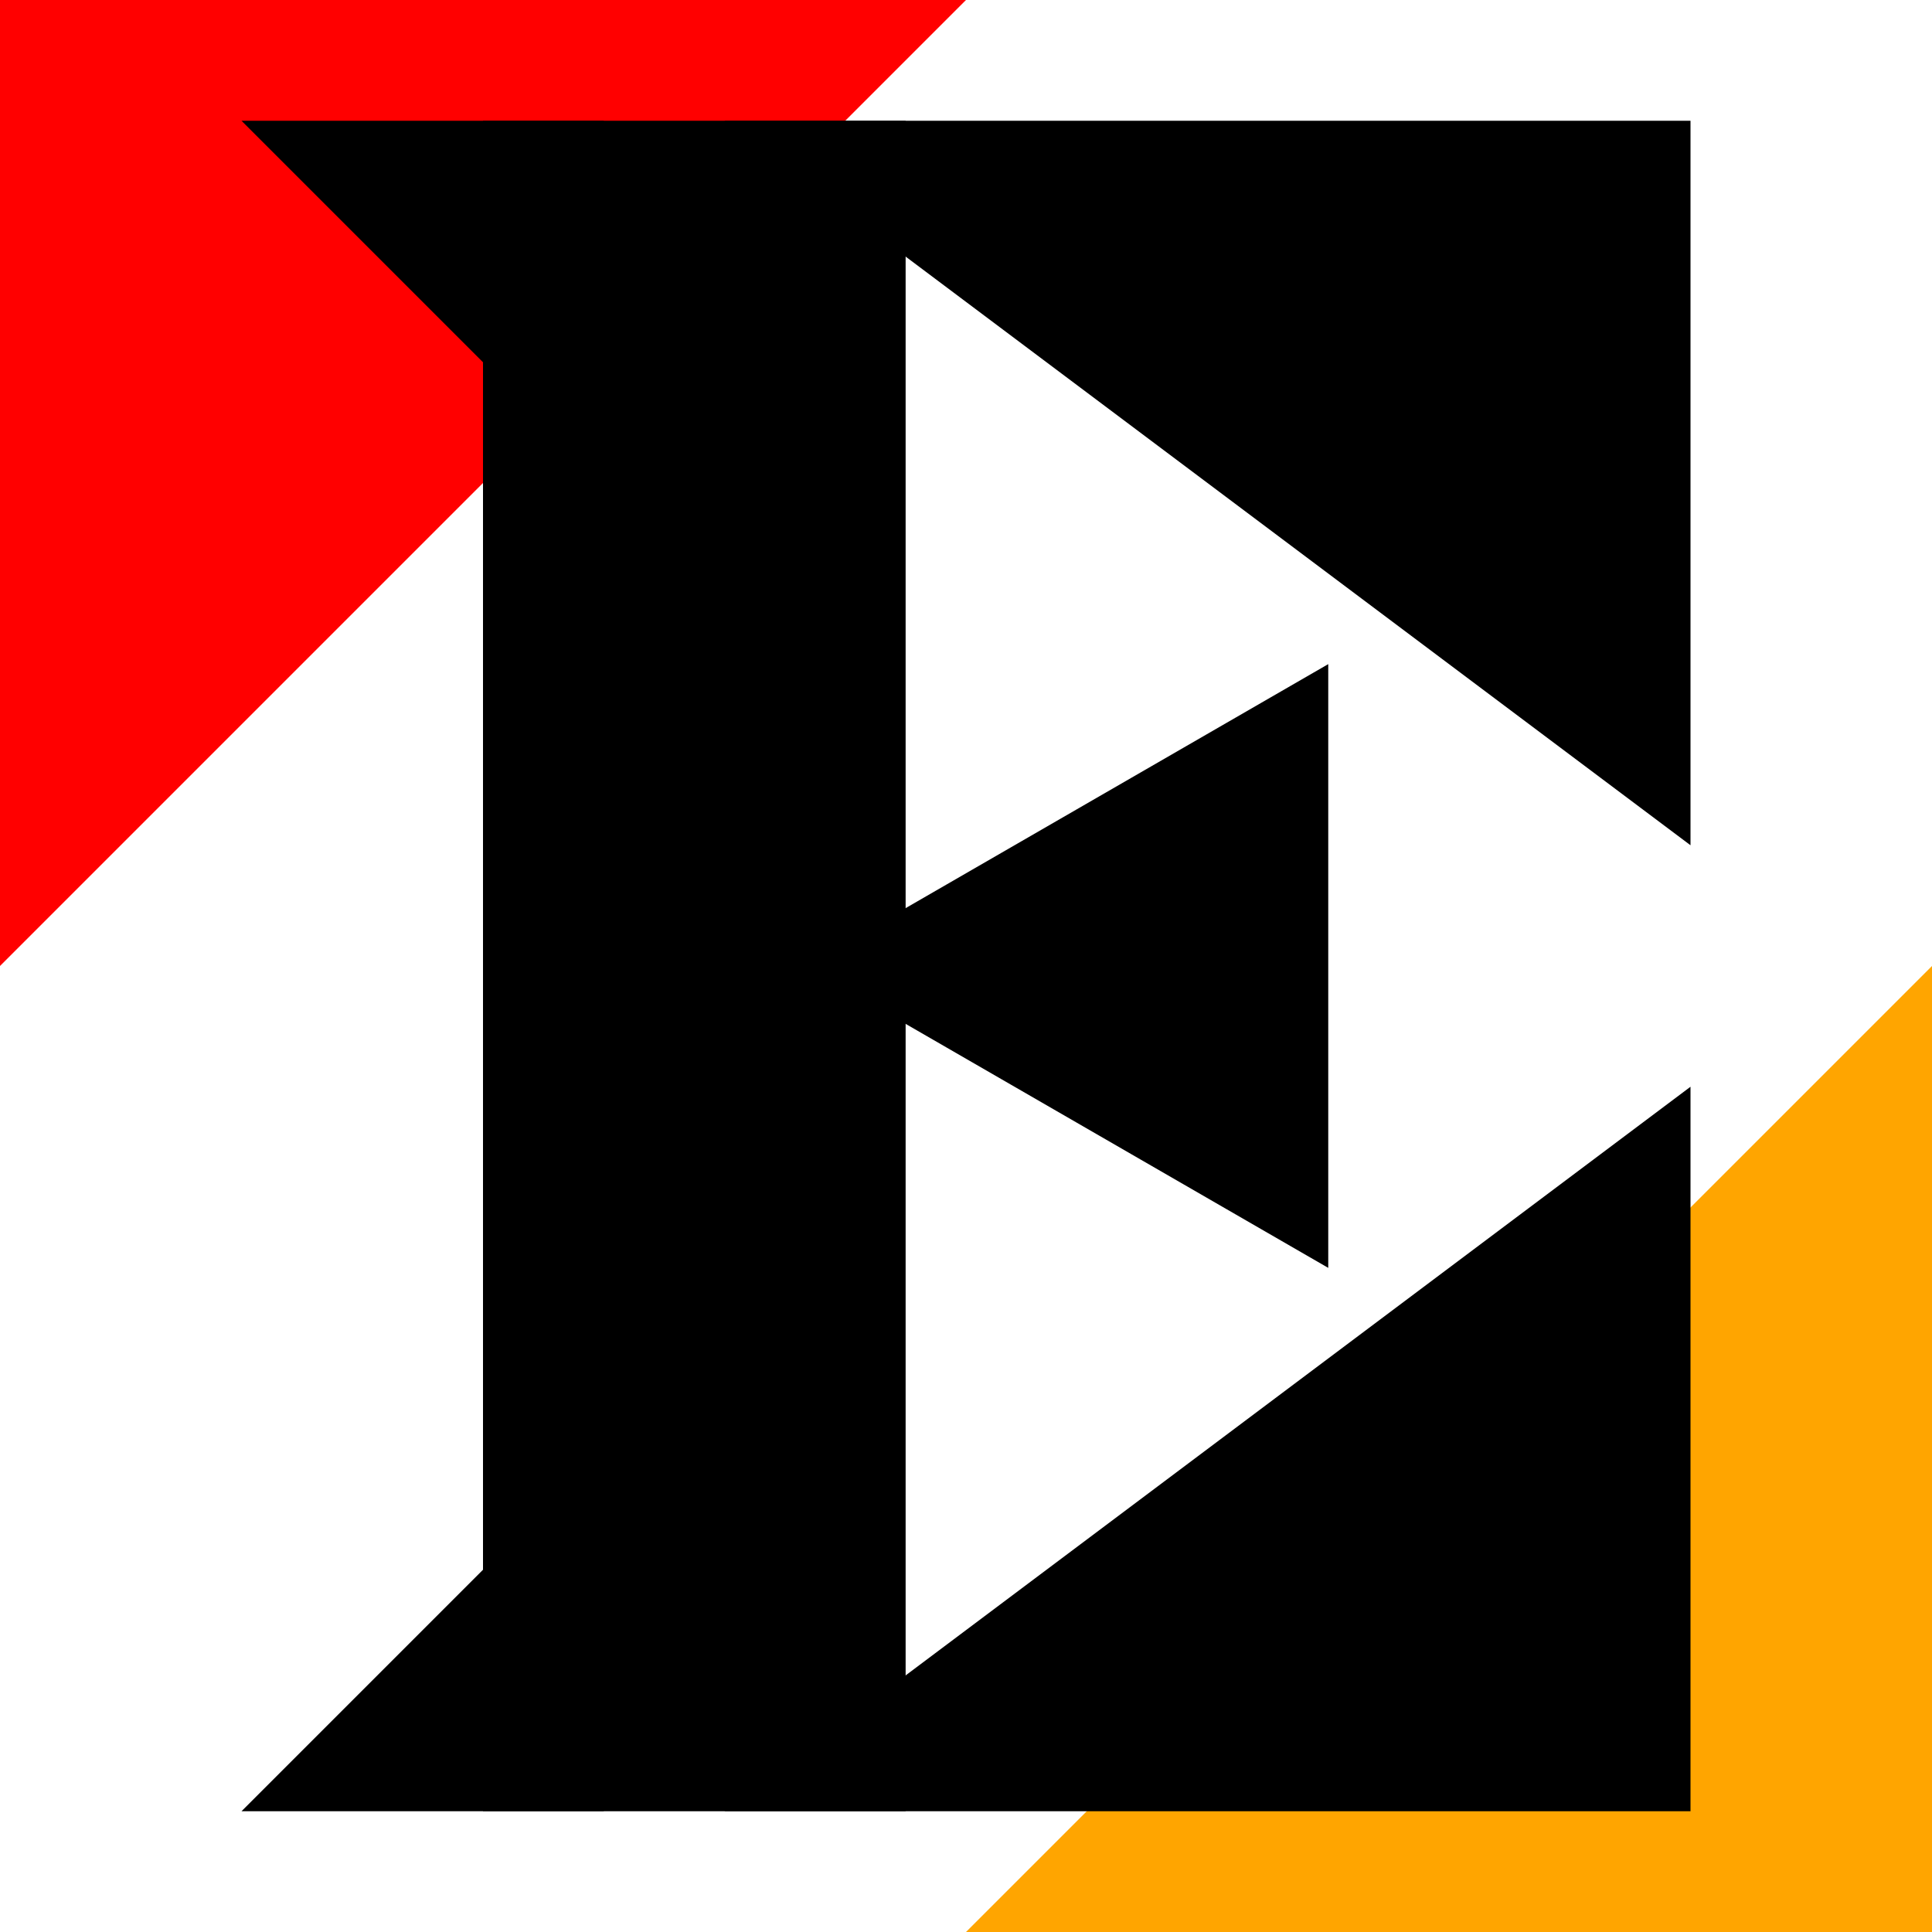
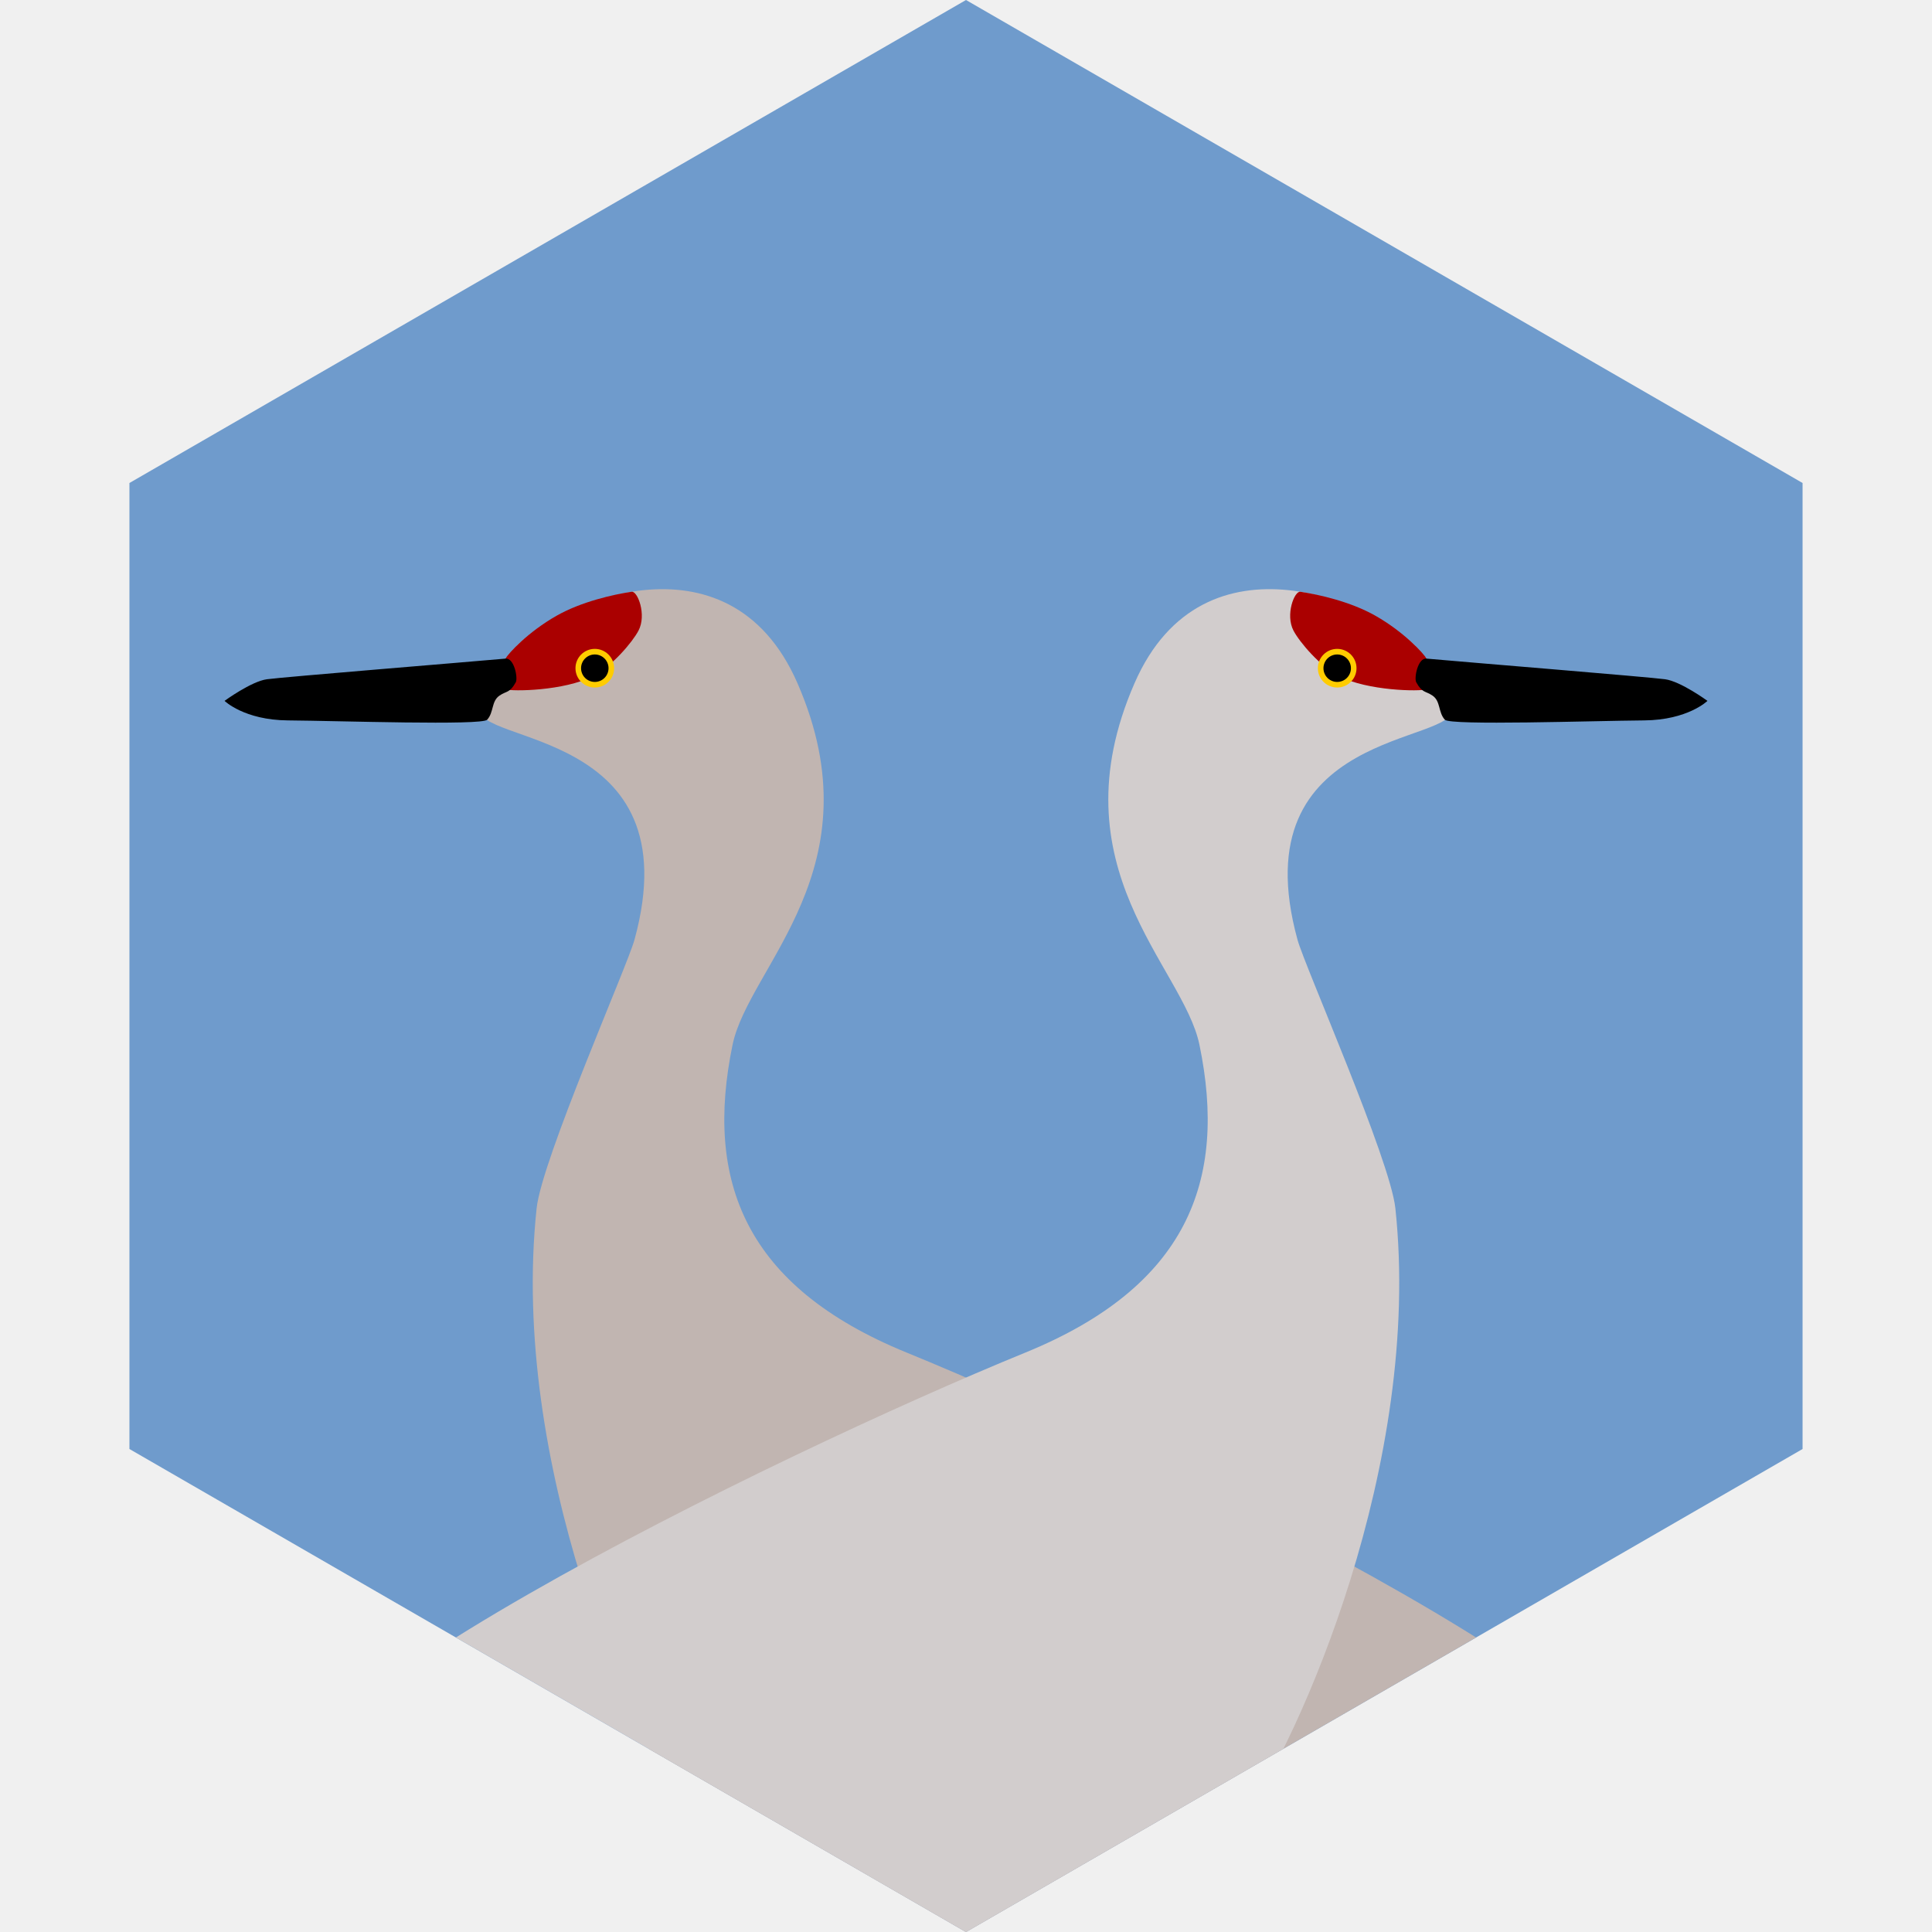
- <svg xmlns="http://www.w3.org/2000/svg" width="16mm" height="16mm" viewBox="0 0 16 16" version="1.1">
-   <rect id="bg" x="0" y="0" width="16" height="16" fill="#ffffff" />
-   <polygon id="stripe1" points="0,0 8,0 0,8" fill="red" />
-   <polygon id="stripe2" points="8,16 16,8 16,16" fill="orange" />
-   <rect id="stem" x="4" y="1" width="3.5" height="14" fill="#000000" />
-   <polygon id="top" points="6,1 14,1 14,7" fill="#000000" />
-   <polygon id="bottom" points="6,15 14,15 14,9" fill="#000000" />
-   <polygon id="middle" points="11,5.5 11,10.5 6.67,8" fill="#000000" />
-   <polygon id="topserif" points="2,1 5,1 5,4" fill="#000000" />
-   <polygon id="bottomserif" points="2,15 5,15 5,12" fill="#000000" />
+ <svg xmlns="http://www.w3.org/2000/svg" width="100mm" height="100mm" viewBox="0 0 100 100" version="1.1" id="svg1" xml:space="preserve">
+   <defs id="defs1">
+     <clipPath clipPathUnits="userSpaceOnUse" id="clipPath28">
+       <path style="fill:#000000;fill-opacity:1;stroke:#000000;stroke-width:0;stroke-linecap:round;stroke-linejoin:round;stroke-dasharray:none" id="path29" d="m 50,0 43.301,25 -10e-7,50 L 50,100 6.699,75 l 1.4e-6,-50 z" />
+     </clipPath>
+     <clipPath clipPathUnits="userSpaceOnUse" id="clipPath29">
+       <path style="fill:#000000;fill-opacity:1;stroke:#000000;stroke-width:0;stroke-linecap:round;stroke-linejoin:round;stroke-dasharray:none" id="path30" d="m -52.642,0 43.301,25 -1.3e-6,50 L -52.642,100 l -43.301,-25 2e-6,-50 z" transform="scale(-1,1)" />
+     </clipPath>
+     <clipPath clipPathUnits="userSpaceOnUse" id="clipPath30">
+       <path style="fill:#000000;fill-opacity:1;stroke:#000000;stroke-width:0;stroke-linecap:round;stroke-linejoin:round;stroke-dasharray:none" id="path31" d="m 50,0 43.301,25 -10e-7,50 L 50,100 6.699,75 l 1.4e-6,-50 z" />
+     </clipPath>
+   </defs>
+   <g id="layer4" style="fill:#ffffff" clip-path="url(#clipPath30)">
+     <rect style="fill:#6f9bcc;fill-opacity:1;stroke:#000000;stroke-width:0;stroke-linecap:round;stroke-linejoin:round;stroke-dasharray:none" id="rect11" width="100" height="100" x="0" y="0" />
+   </g>
+   <g id="layer2-8" style="fill:#ac9d93" transform="matrix(-1,0,0,1,102.6417,0)" clip-path="url(#clipPath29)">
+     <path style="display:inline;fill:#c1b5b1;fill-opacity:1;stroke:#000000;stroke-width:0;stroke-linecap:round;stroke-linejoin:round;stroke-dasharray:none" d="M 17.412,94.711 C 12.629,89.909 43,75.203 55.726,70.004 64.068,66.595 66.189,61.138 64.723,54.073 63.878,50 57.197,44.917 61.366,35.36 c 3.579,-8.203 12.701,-4.063 14.722,-1.726 1.342,1.552 1.42,1.795 1.688,3.032 0.408,1.884 -10.995,0.988 -7.974,11.979 0.375,1.365 4.796,11.376 5.064,13.894 1.409,13.224 -4.991,27.511 -7.888,31.632 -1.183,1.683 -19.395,16.953 -19.395,16.953 0,0 -19.726,-5.93 -30.171,-16.415 z" id="path11-2" />
+     <path style="display:inline;fill:#aa0000;fill-opacity:1;stroke:#000000;stroke-width:0;stroke-linecap:round;stroke-linejoin:round;stroke-dasharray:none" d="m 69.948,30.629 c 0.923,0.137 2.595,0.507 3.89,1.244 1.479,0.841 2.498,1.952 2.639,2.217 0.204,0.382 0.42,1.464 0.028,1.587 -0.392,0.123 -3.063,0.083 -4.54,-0.671 -0.991,-0.506 -2.058,-1.767 -2.371,-2.363 -0.433,-0.825 0.046,-2.059 0.353,-2.014 0,0 -10e-7,0 -10e-7,0 z" id="path13-4" />
+     <path style="display:inline;fill:#000000;fill-opacity:1;stroke:#000000;stroke-width:0;stroke-linecap:round;stroke-linejoin:round;stroke-dasharray:none" d="m 91.019,36.277 c 0,0 -1.38,-1.009 -2.193,-1.119 C 87.925,35.037 78.775,34.294 76.471,34.089 c -0.445,-0.04 -0.645,1.009 -0.525,1.226 0.314,0.568 0.473,0.437 0.843,0.69 0.427,0.292 0.284,0.857 0.637,1.248 0.277,0.307 7.646,0.056 10.314,0.035 2.265,-0.018 3.279,-1.011 3.279,-1.011 z" id="path12-1" />
+     <ellipse style="fill:#ffcc00;fill-opacity:1;stroke:#000000;stroke-width:0;stroke-linecap:round;stroke-linejoin:round;stroke-dasharray:none" id="path14-8" cx="71.855" cy="34.586" rx="1" ry="1" />
+     <circle style="fill:#000000;fill-opacity:1;stroke:#000000;stroke-width:0;stroke-linecap:round;stroke-linejoin:round;stroke-dasharray:none" id="path15-5" cy="34.586" cx="71.855" r="0.711" />
+   </g>
+   <g id="layer2" style="fill:#ac9d93" clip-path="url(#clipPath28)">
+     <path style="display:inline;fill:#d2cdcd;fill-opacity:1;stroke:#000000;stroke-width:0;stroke-linecap:round;stroke-linejoin:round;stroke-dasharray:none" d="M 14.771,94.711 C 9.988,89.909 40.358,75.203 53.085,70.004 61.427,66.595 63.548,61.138 62.082,54.073 61.237,50 54.555,44.917 58.724,35.36 c 3.579,-8.203 12.701,-4.063 14.722,-1.726 1.342,1.552 1.42,1.795 1.688,3.032 0.408,1.884 -10.995,0.988 -7.974,11.979 0.375,1.365 4.796,11.376 5.064,13.894 1.409,13.224 -4.991,27.511 -7.888,31.632 -1.183,1.683 -19.395,16.953 -19.395,16.953 0,0 -19.726,-5.93 -30.171,-16.415 z" id="path11" />
+     <path style="display:inline;fill:#aa0000;fill-opacity:1;stroke:#000000;stroke-width:0;stroke-linecap:round;stroke-linejoin:round;stroke-dasharray:none" d="m 67.306,30.629 c 0.923,0.137 2.595,0.507 3.89,1.244 1.479,0.841 2.498,1.952 2.639,2.217 0.204,0.382 0.42,1.464 0.028,1.587 -0.392,0.123 -3.063,0.083 -4.54,-0.671 -0.991,-0.506 -2.058,-1.767 -2.371,-2.363 -0.433,-0.825 0.046,-2.059 0.353,-2.014 0,0 -10e-7,0 -10e-7,0 z" id="path13" />
+     <path style="display:inline;fill:#000000;fill-opacity:1;stroke:#000000;stroke-width:0;stroke-linecap:round;stroke-linejoin:round;stroke-dasharray:none" d="m 88.377,36.277 c 0,0 -1.38,-1.009 -2.193,-1.119 C 85.283,35.037 76.133,34.294 73.83,34.089 c -0.445,-0.04 -0.645,1.009 -0.525,1.226 0.314,0.568 0.473,0.437 0.843,0.69 0.427,0.292 0.284,0.857 0.637,1.248 0.277,0.307 7.646,0.056 10.314,0.035 2.265,-0.018 3.279,-1.011 3.279,-1.011 z" id="path12" />
+     <ellipse style="fill:#ffcc00;fill-opacity:1;stroke:#000000;stroke-width:0;stroke-linecap:round;stroke-linejoin:round;stroke-dasharray:none" id="path14" cx="69.213" cy="34.586" rx="1" ry="1" />
+     <circle style="fill:#000000;fill-opacity:1;stroke:#000000;stroke-width:0;stroke-linecap:round;stroke-linejoin:round;stroke-dasharray:none" id="path15" cy="34.586" cx="69.213" r="0.711" />
+   </g>
+   <g id="layer1" style="display:inline" />
</svg>
